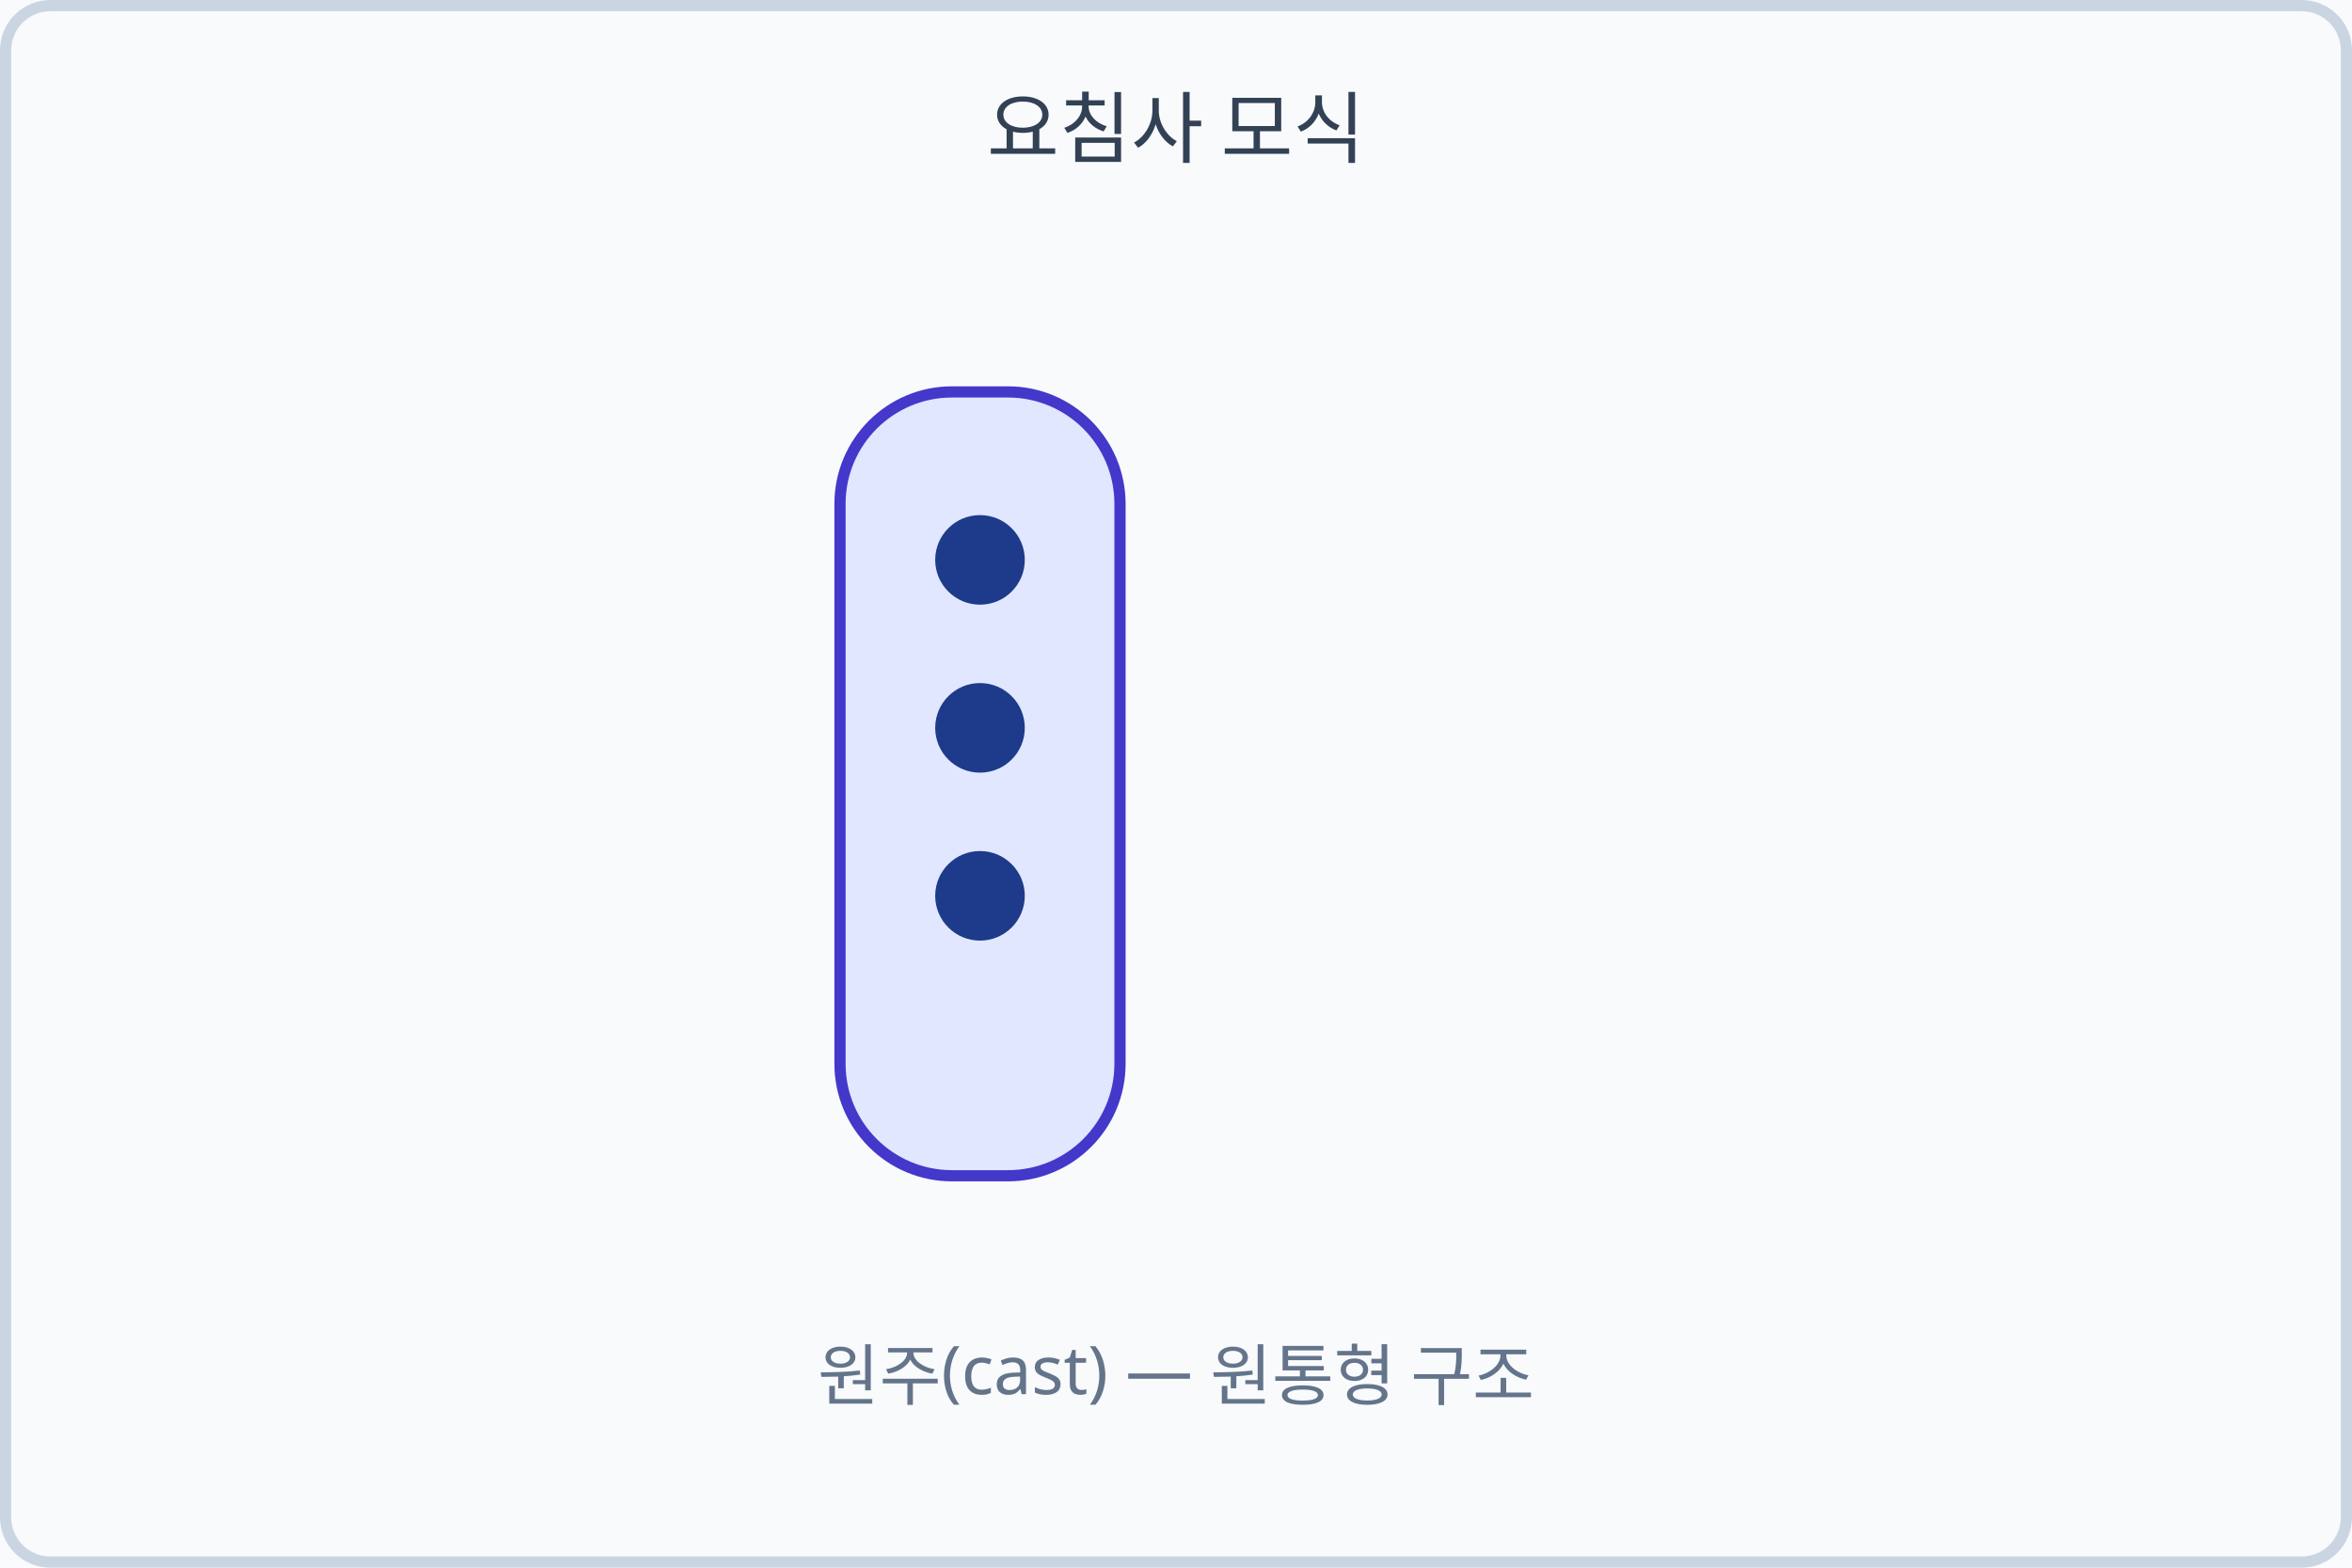
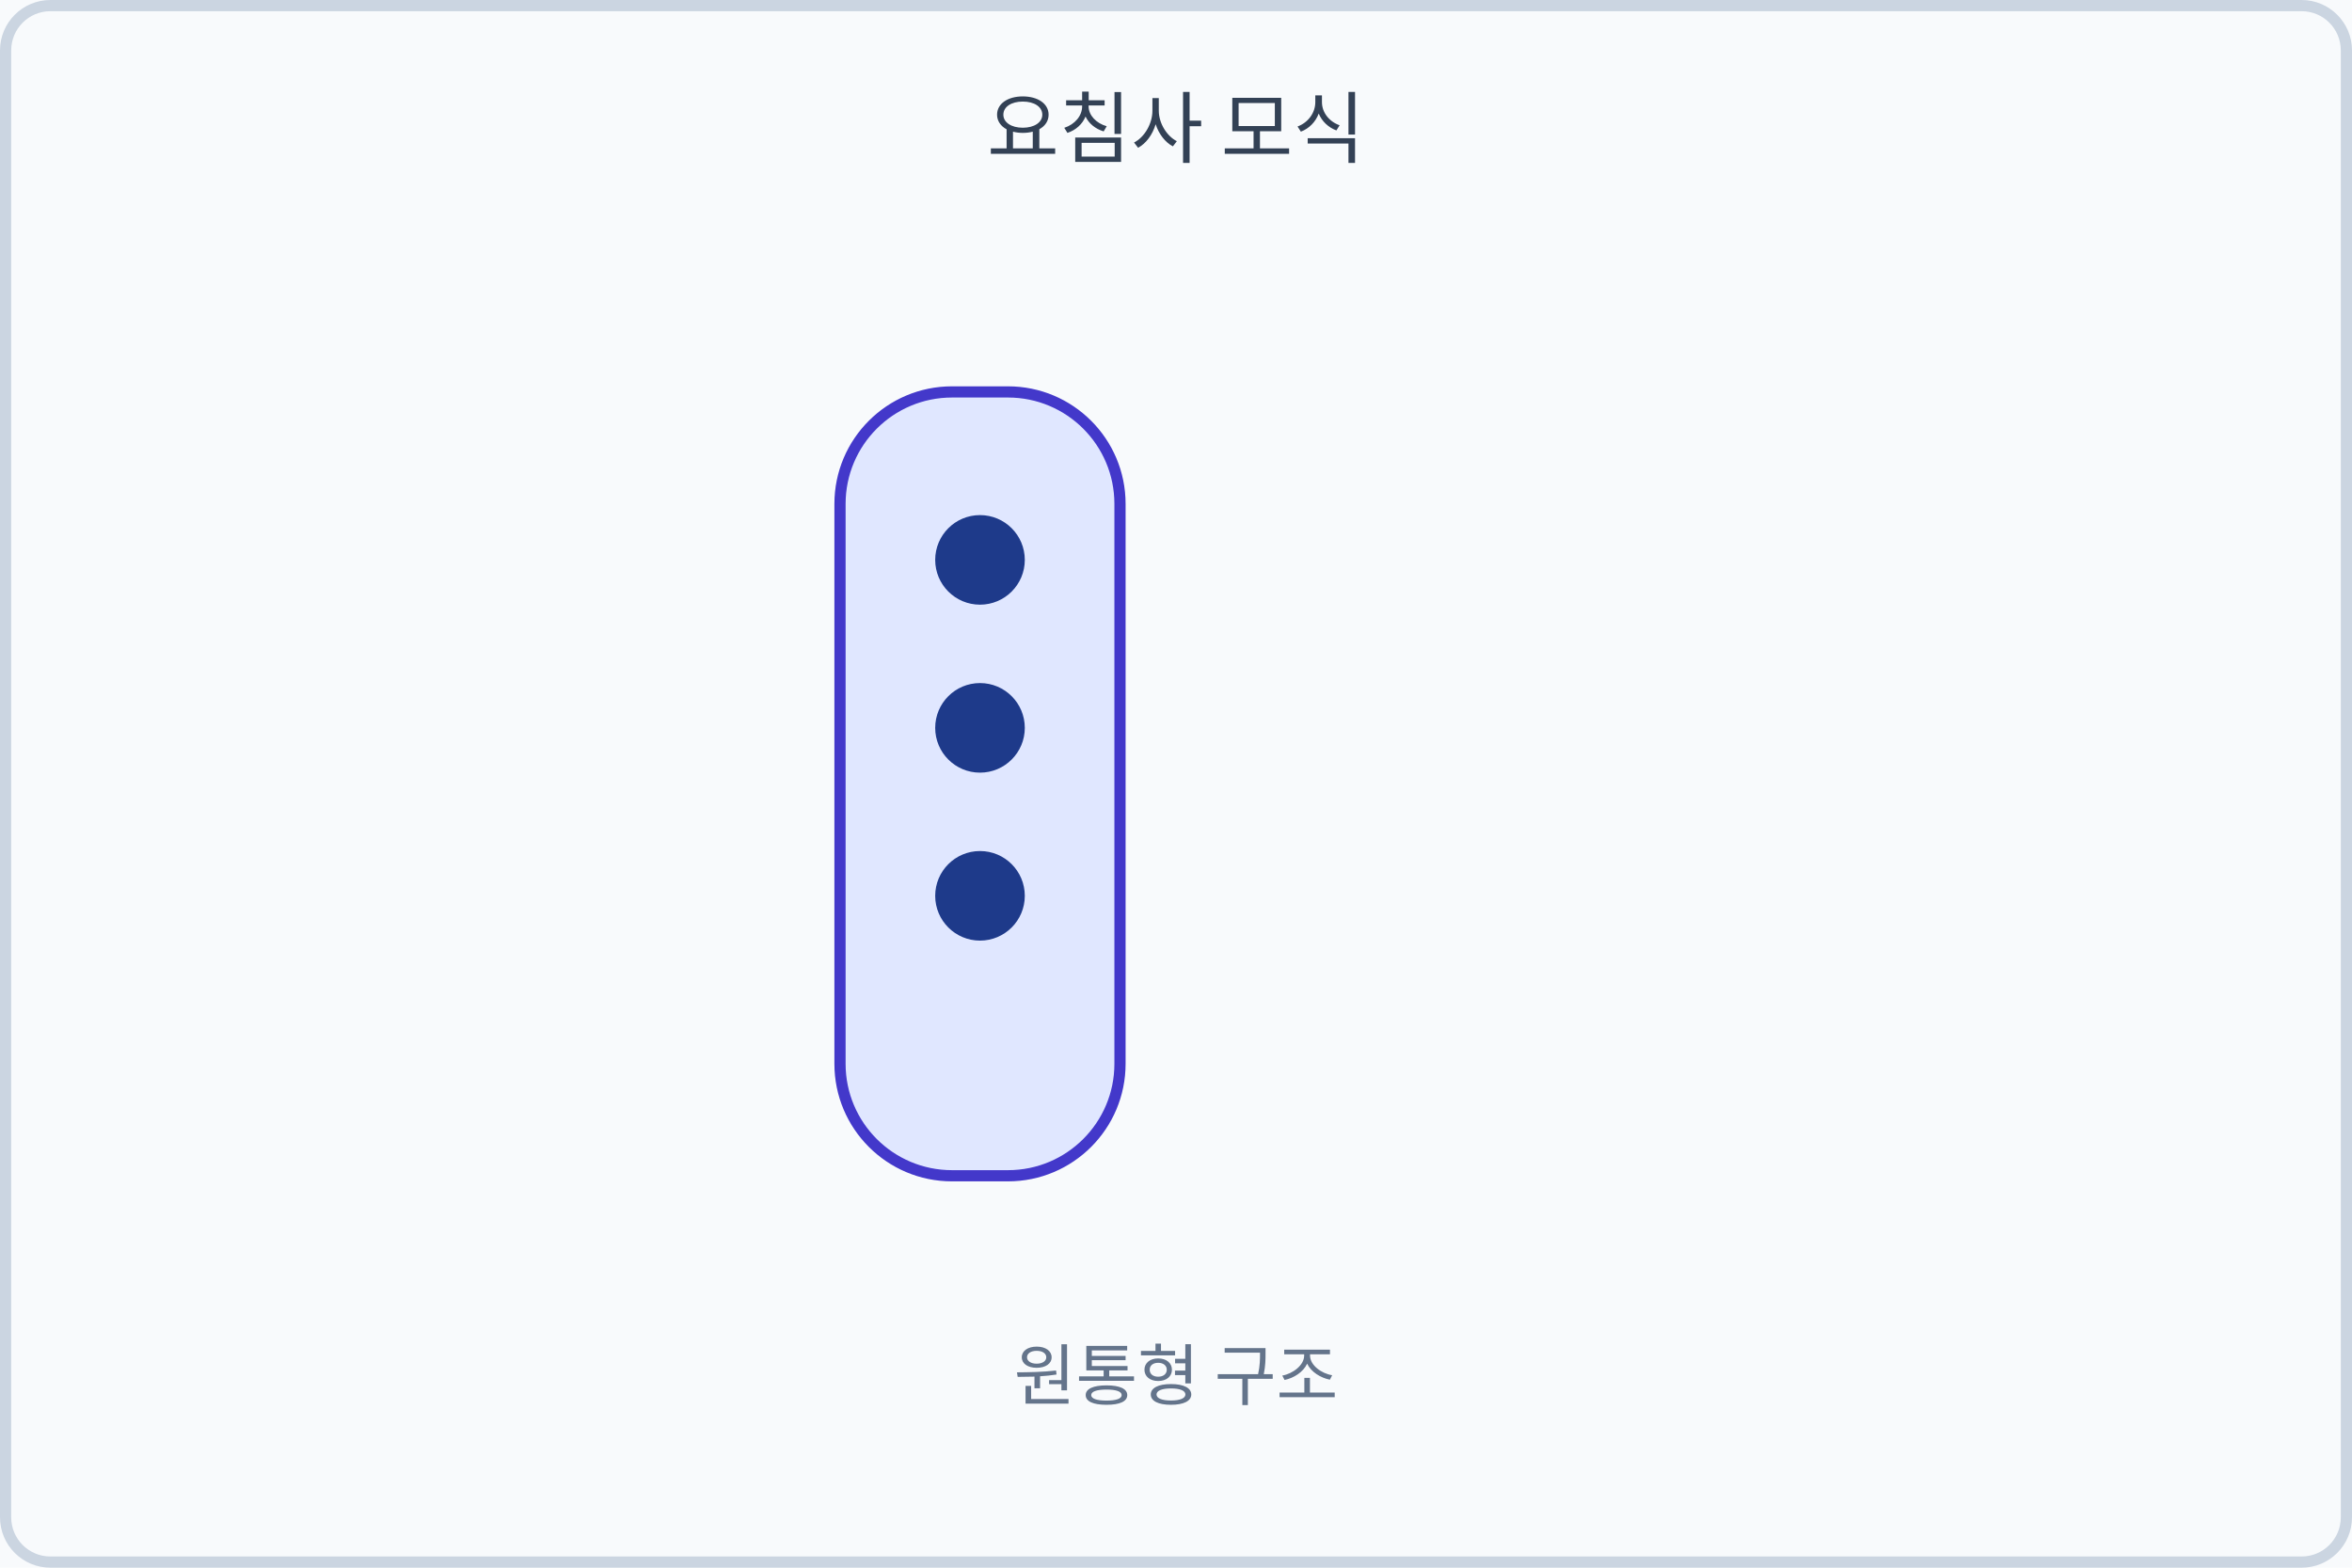
<svg xmlns="http://www.w3.org/2000/svg" width="420" height="280" viewBox="0 0 420 280" role="img">
  <rect width="100%" height="100%" fill="#f8fafc" />
  <rect x="1" y="1" width="418" height="278" fill="none" stroke="#cbd5e1" stroke-width="2" rx="8" />
  <text x="210" y="28" text-anchor="middle" font-size="14" font-family="sans-serif" fill="#334155">요침사 모식</text>
  <rect x="150" y="70" width="50" height="140" rx="20" fill="#e0e7ff" stroke="#4338ca" stroke-width="2" />
  <circle cx="175" cy="100" r="8" fill="#1e3a8a" />
  <circle cx="175" cy="130" r="8" fill="#1e3a8a" />
  <circle cx="175" cy="160" r="8" fill="#1e3a8a" />
-   <text x="210" y="250" text-anchor="middle" font-size="12" font-family="sans-serif" fill="#64748b">원주(cast) — 원통형 구조</text>
+   <text x="210" y="250" text-anchor="middle" font-size="12" font-family="sans-serif" fill="#64748b">원통형 구조</text>
</svg>
